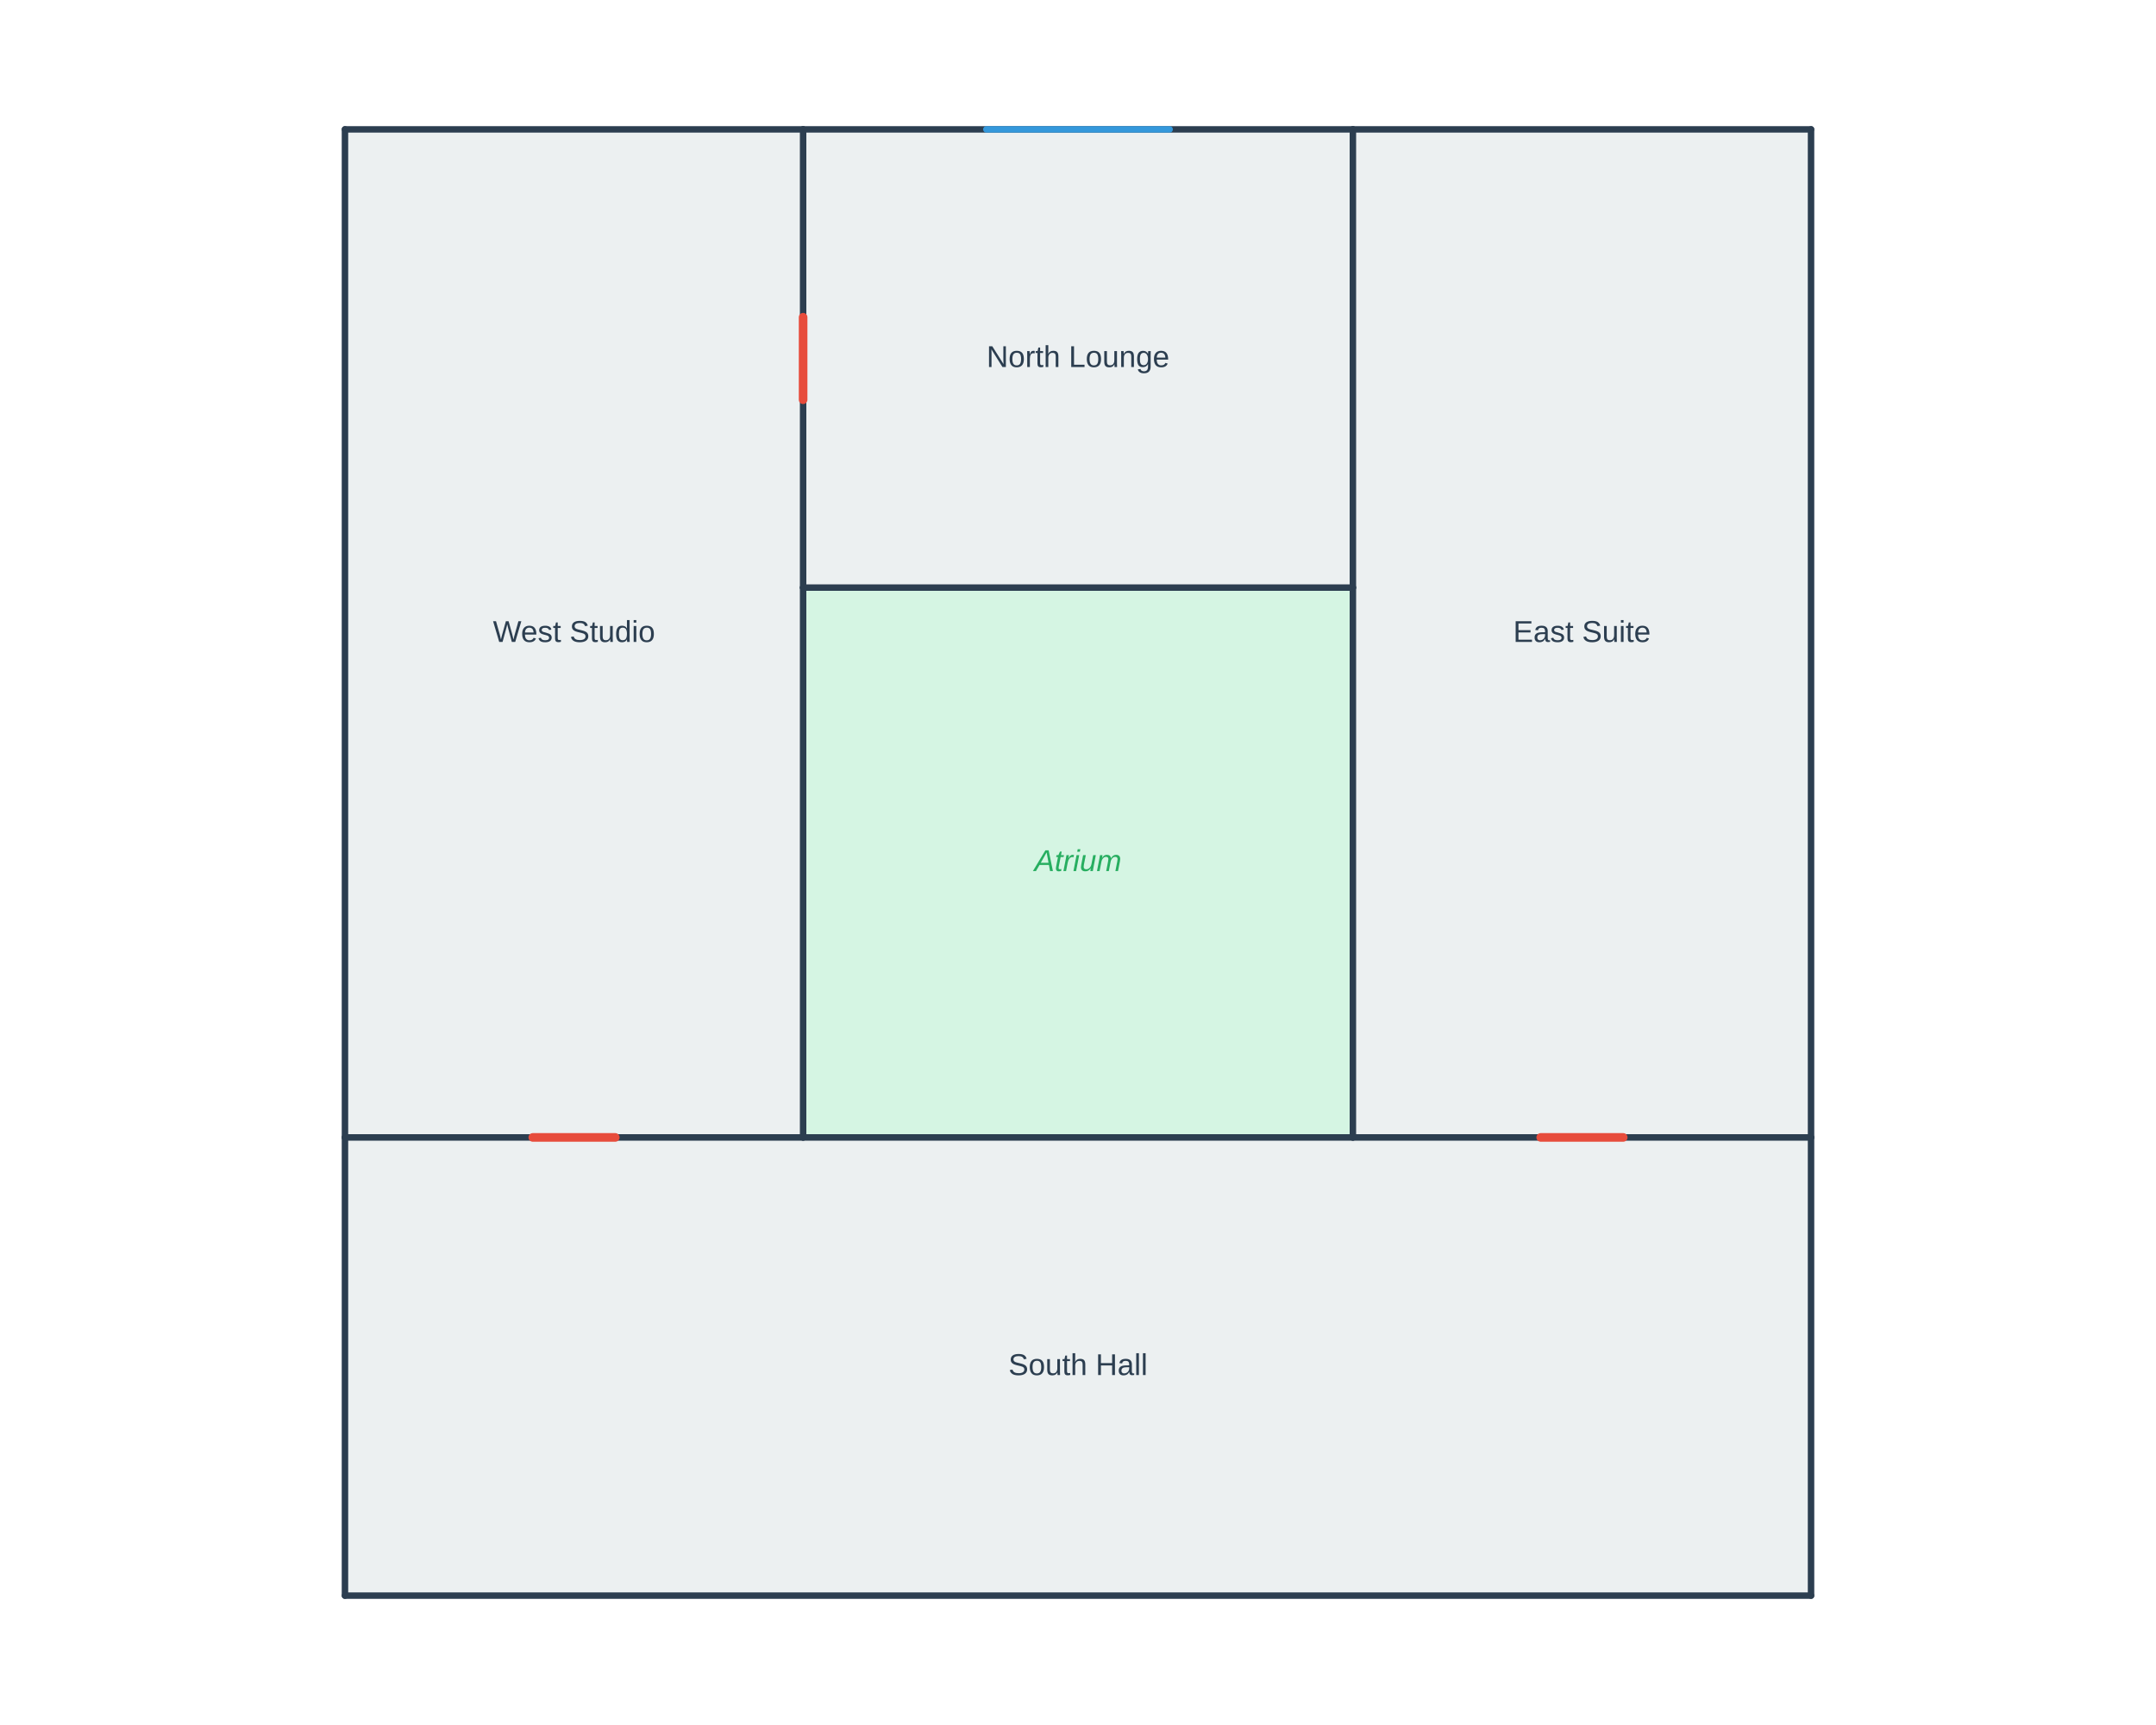
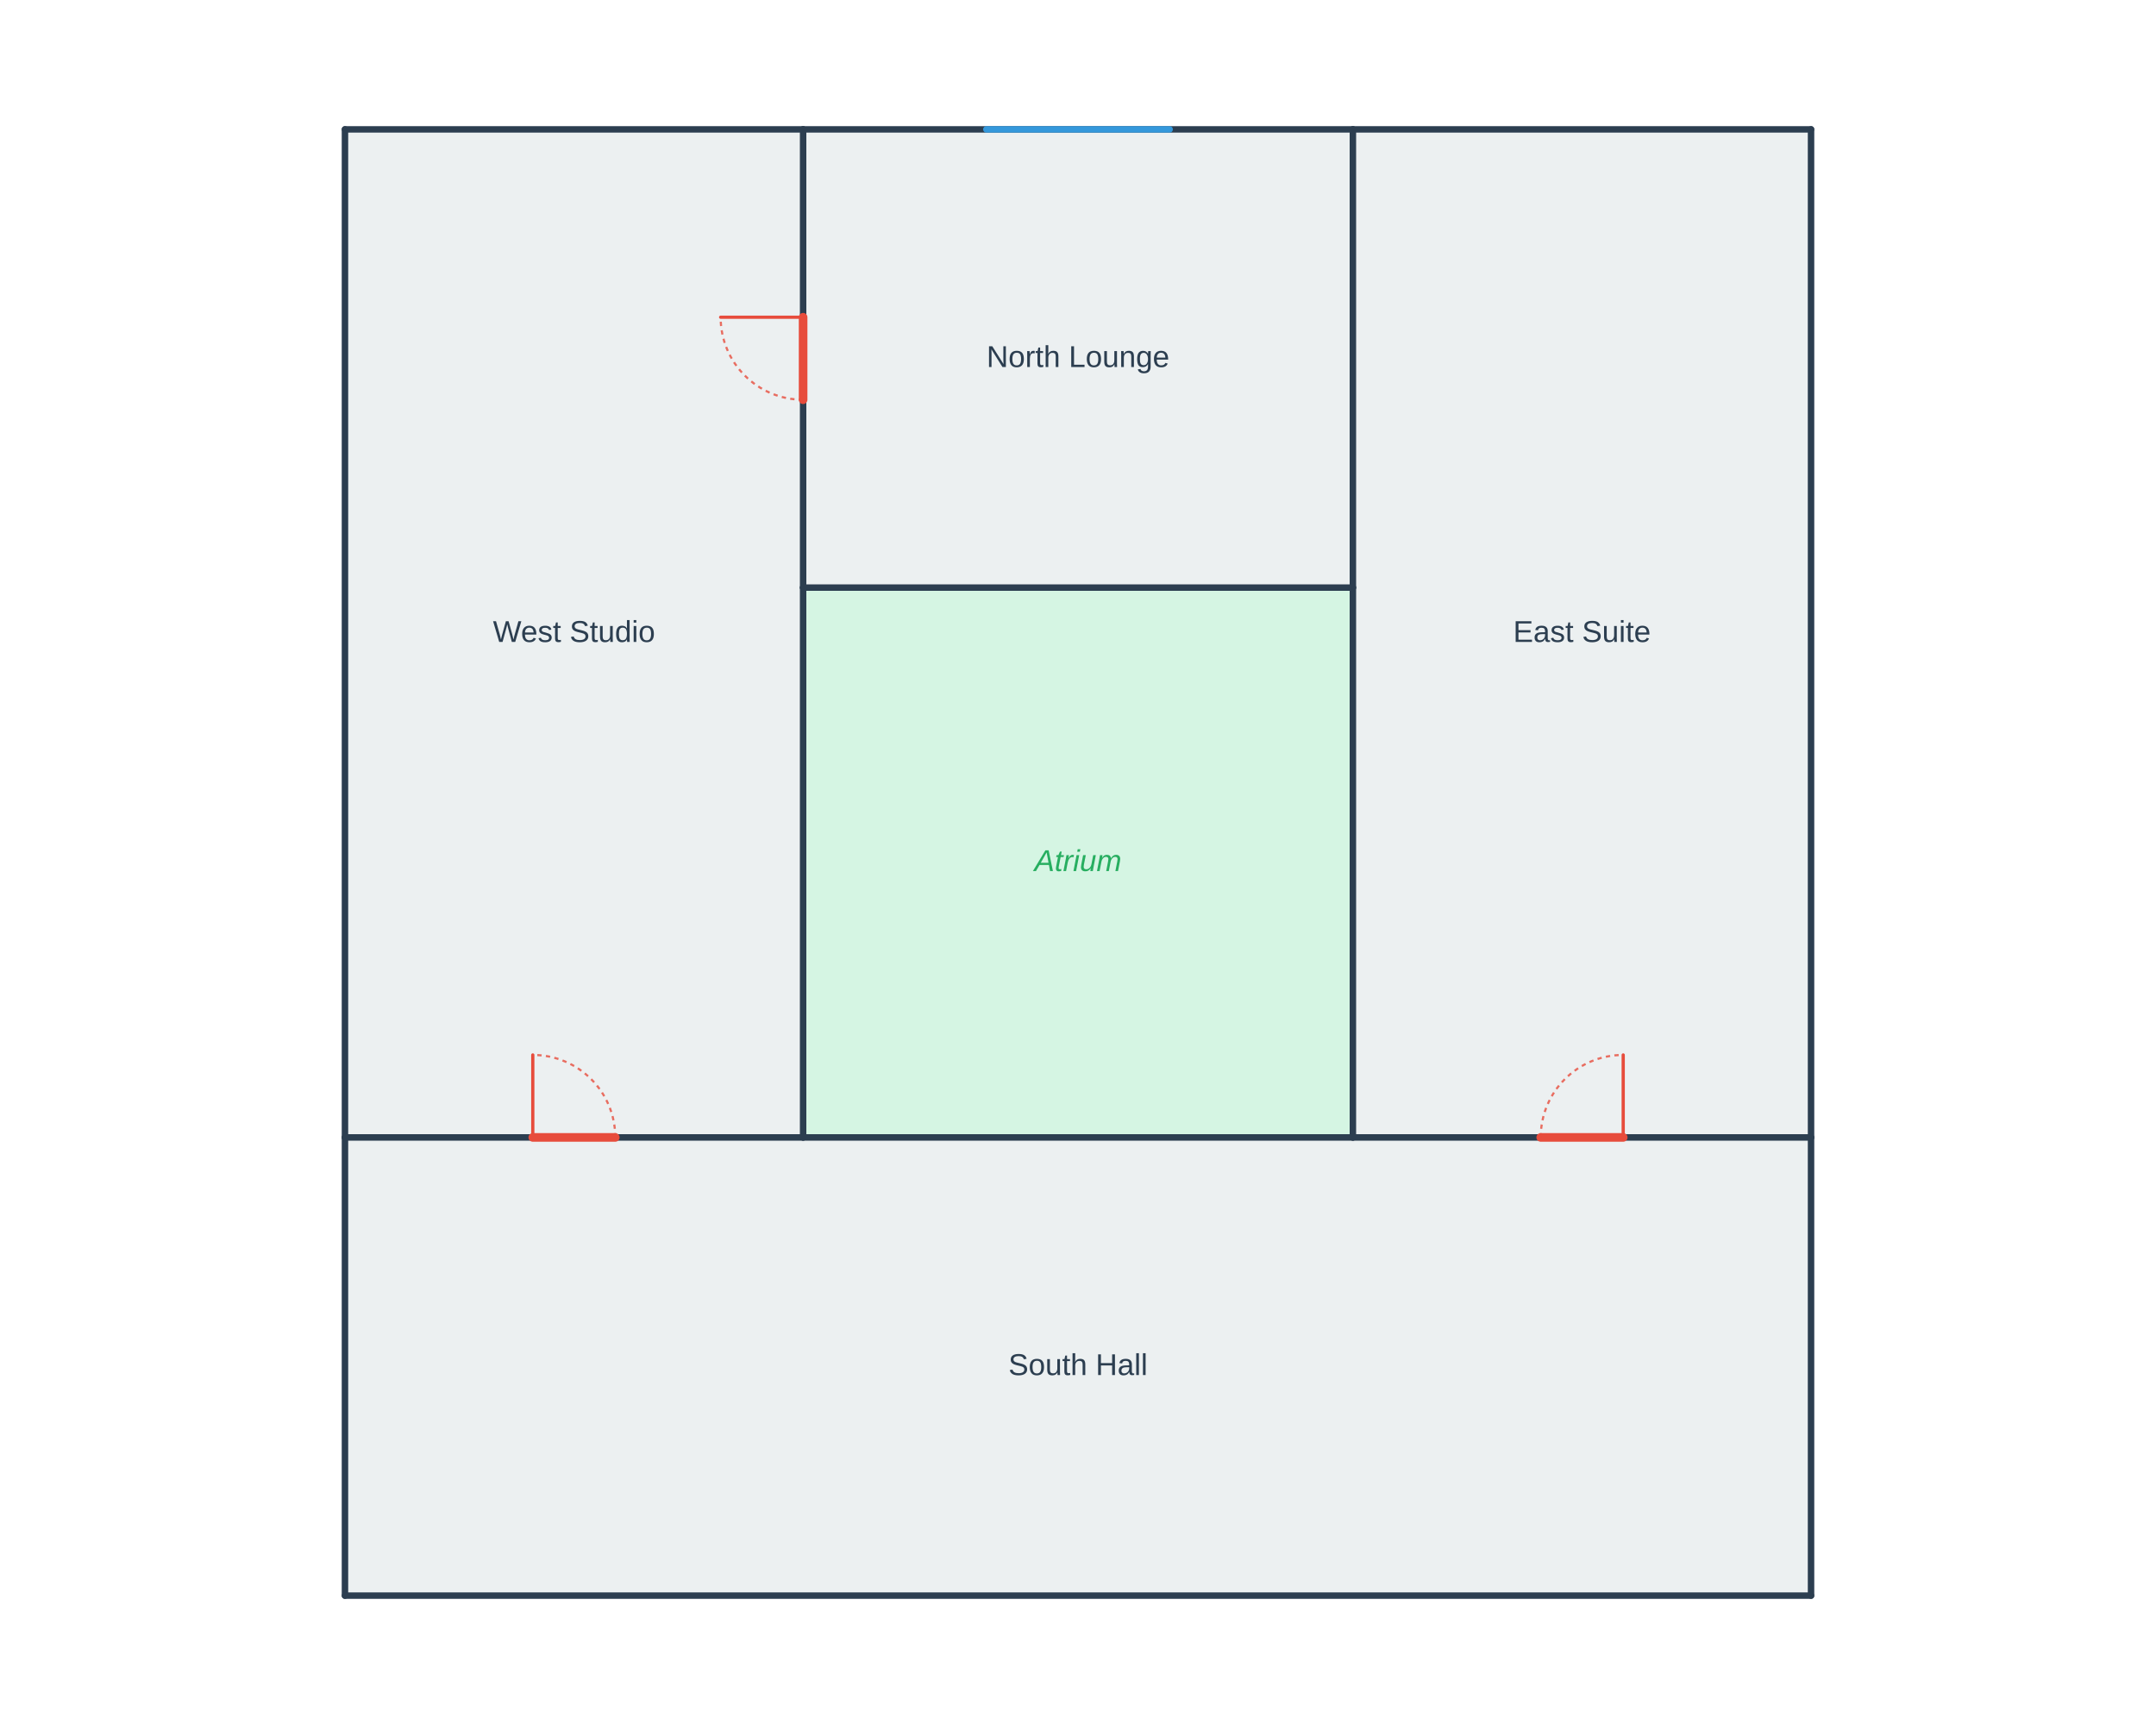
<svg xmlns="http://www.w3.org/2000/svg" width="1000" height="800" viewBox="0 0 1000 800">
  <defs>
    <style>
      .room-label { font-family: Arial, sans-serif; font-weight: 500; }
    </style>
  </defs>
  <rect width="1000" height="800" fill="#ffffff" />
  <path d="M 160.00 740.00 L 840.00 740.00 L 840.00 60.00 L 160.00 60.00 Z" fill="none" stroke="#7f8c8d" stroke-width="2" stroke-dasharray="8,4" />
  <path d="M 160.00 740.00 L 840.00 740.00 L 840.00 527.50 L 160.00 527.50 Z" fill="#ecf0f1" stroke="#bdc3c7" stroke-width="1" />
  <path d="M 160.00 527.50 L 372.50 527.50 L 372.50 60.00 L 160.00 60.00 Z" fill="#ecf0f1" stroke="#bdc3c7" stroke-width="1" />
  <path d="M 627.50 527.50 L 840.00 527.50 L 840.00 60.00 L 627.50 60.00 Z" fill="#ecf0f1" stroke="#bdc3c7" stroke-width="1" />
  <path d="M 372.50 272.50 L 627.50 272.50 L 627.50 60.00 L 372.50 60.00 Z" fill="#ecf0f1" stroke="#bdc3c7" stroke-width="1" />
  <path d="M 372.50 527.50 L 627.50 527.50 L 627.50 272.50 L 372.50 272.50 Z" fill="#d5f5e3" stroke="#27ae60" stroke-width="2" stroke-dasharray="4,2" />
  <line x1="160.00" y1="527.50" x2="372.50" y2="527.50" stroke="#2c3e50" stroke-width="3" stroke-linecap="round" />
  <line x1="627.50" y1="527.50" x2="840.00" y2="527.50" stroke="#2c3e50" stroke-width="3" stroke-linecap="round" />
  <line x1="372.50" y1="272.50" x2="372.50" y2="60.00" stroke="#2c3e50" stroke-width="3" stroke-linecap="round" />
  <line x1="627.50" y1="272.50" x2="627.50" y2="60.00" stroke="#2c3e50" stroke-width="3" stroke-linecap="round" />
  <line x1="160.00" y1="740.00" x2="840.00" y2="740.00" stroke="#2c3e50" stroke-width="3" stroke-linecap="round" />
  <line x1="840.00" y1="740.00" x2="840.00" y2="527.50" stroke="#2c3e50" stroke-width="3" stroke-linecap="round" />
  <line x1="372.50" y1="527.50" x2="627.50" y2="527.50" stroke="#2c3e50" stroke-width="3" stroke-linecap="round" />
  <line x1="160.00" y1="740.00" x2="160.00" y2="527.50" stroke="#2c3e50" stroke-width="3" stroke-linecap="round" />
  <line x1="372.50" y1="527.50" x2="372.50" y2="272.50" stroke="#2c3e50" stroke-width="3" stroke-linecap="round" />
  <line x1="160.00" y1="60.00" x2="372.50" y2="60.00" stroke="#2c3e50" stroke-width="3" stroke-linecap="round" />
  <line x1="160.00" y1="527.50" x2="160.00" y2="60.00" stroke="#2c3e50" stroke-width="3" stroke-linecap="round" />
  <line x1="840.00" y1="527.50" x2="840.00" y2="60.00" stroke="#2c3e50" stroke-width="3" stroke-linecap="round" />
  <line x1="627.50" y1="60.00" x2="840.00" y2="60.00" stroke="#2c3e50" stroke-width="3" stroke-linecap="round" />
  <line x1="627.50" y1="527.50" x2="627.50" y2="272.50" stroke="#2c3e50" stroke-width="3" stroke-linecap="round" />
  <line x1="372.50" y1="272.50" x2="627.50" y2="272.50" stroke="#2c3e50" stroke-width="3" stroke-linecap="round" />
  <line x1="372.50" y1="60.00" x2="627.50" y2="60.00" stroke="#2c3e50" stroke-width="3" stroke-linecap="round" />
  <line x1="247.12" y1="527.50" x2="285.38" y2="527.50" stroke="#e74c3c" stroke-width="4" stroke-linecap="round" />
+   <line class="door-leaf" x1="247.12" y1="527.50" x2="247.12" y2="489.25" stroke="#e74c3c" stroke-width="1.5" stroke-linecap="round" />
+   <path class="door-swing" d="M 285.38 527.50 A 38.25 38.25 0 0 0 247.12 489.25" fill="none" stroke="#e74c3c" stroke-width="1" stroke-dasharray="2,2" opacity="0.8" />
  <line x1="714.62" y1="527.50" x2="752.88" y2="527.50" stroke="#e74c3c" stroke-width="4" stroke-linecap="round" />
+   <line class="door-leaf" x1="752.88" y1="527.50" x2="752.88" y2="489.25" stroke="#e74c3c" stroke-width="1.5" stroke-linecap="round" />
+   <path class="door-swing" d="M 714.62 527.50 A 38.25 38.25 0 0 1 752.88 489.25" fill="none" stroke="#e74c3c" stroke-width="1" stroke-dasharray="2,2" opacity="0.8" />
  <line x1="372.50" y1="185.38" x2="372.50" y2="147.12" stroke="#e74c3c" stroke-width="4" stroke-linecap="round" />
+   <line class="door-leaf" x1="372.50" y1="147.12" x2="334.25" y2="147.12" stroke="#e74c3c" stroke-width="1.5" stroke-linecap="round" />
+   <path class="door-swing" d="M 372.50 185.38 A 38.25 38.25 0 0 1 334.25 147.12" fill="none" stroke="#e74c3c" stroke-width="1" stroke-dasharray="2,2" opacity="0.8" />
  <line x1="457.50" y1="60.00" x2="542.50" y2="60.00" stroke="#3498db" stroke-width="3" stroke-linecap="round" />
  <text x="500.00" y="633.75" font-size="14" fill="#2c3e50" text-anchor="middle" dominant-baseline="middle" font-family="Arial, sans-serif">South Hall</text>
  <text x="266.25" y="293.75" font-size="14" fill="#2c3e50" text-anchor="middle" dominant-baseline="middle" font-family="Arial, sans-serif">West Studio</text>
  <text x="733.75" y="293.75" font-size="14" fill="#2c3e50" text-anchor="middle" dominant-baseline="middle" font-family="Arial, sans-serif">East Suite</text>
  <text x="500.00" y="166.25" font-size="14" fill="#2c3e50" text-anchor="middle" dominant-baseline="middle" font-family="Arial, sans-serif">North Lounge</text>
  <text x="500.00" y="400.00" font-size="14" fill="#27ae60" text-anchor="middle" dominant-baseline="middle" font-family="Arial, sans-serif" font-style="italic">Atrium</text>
</svg>
